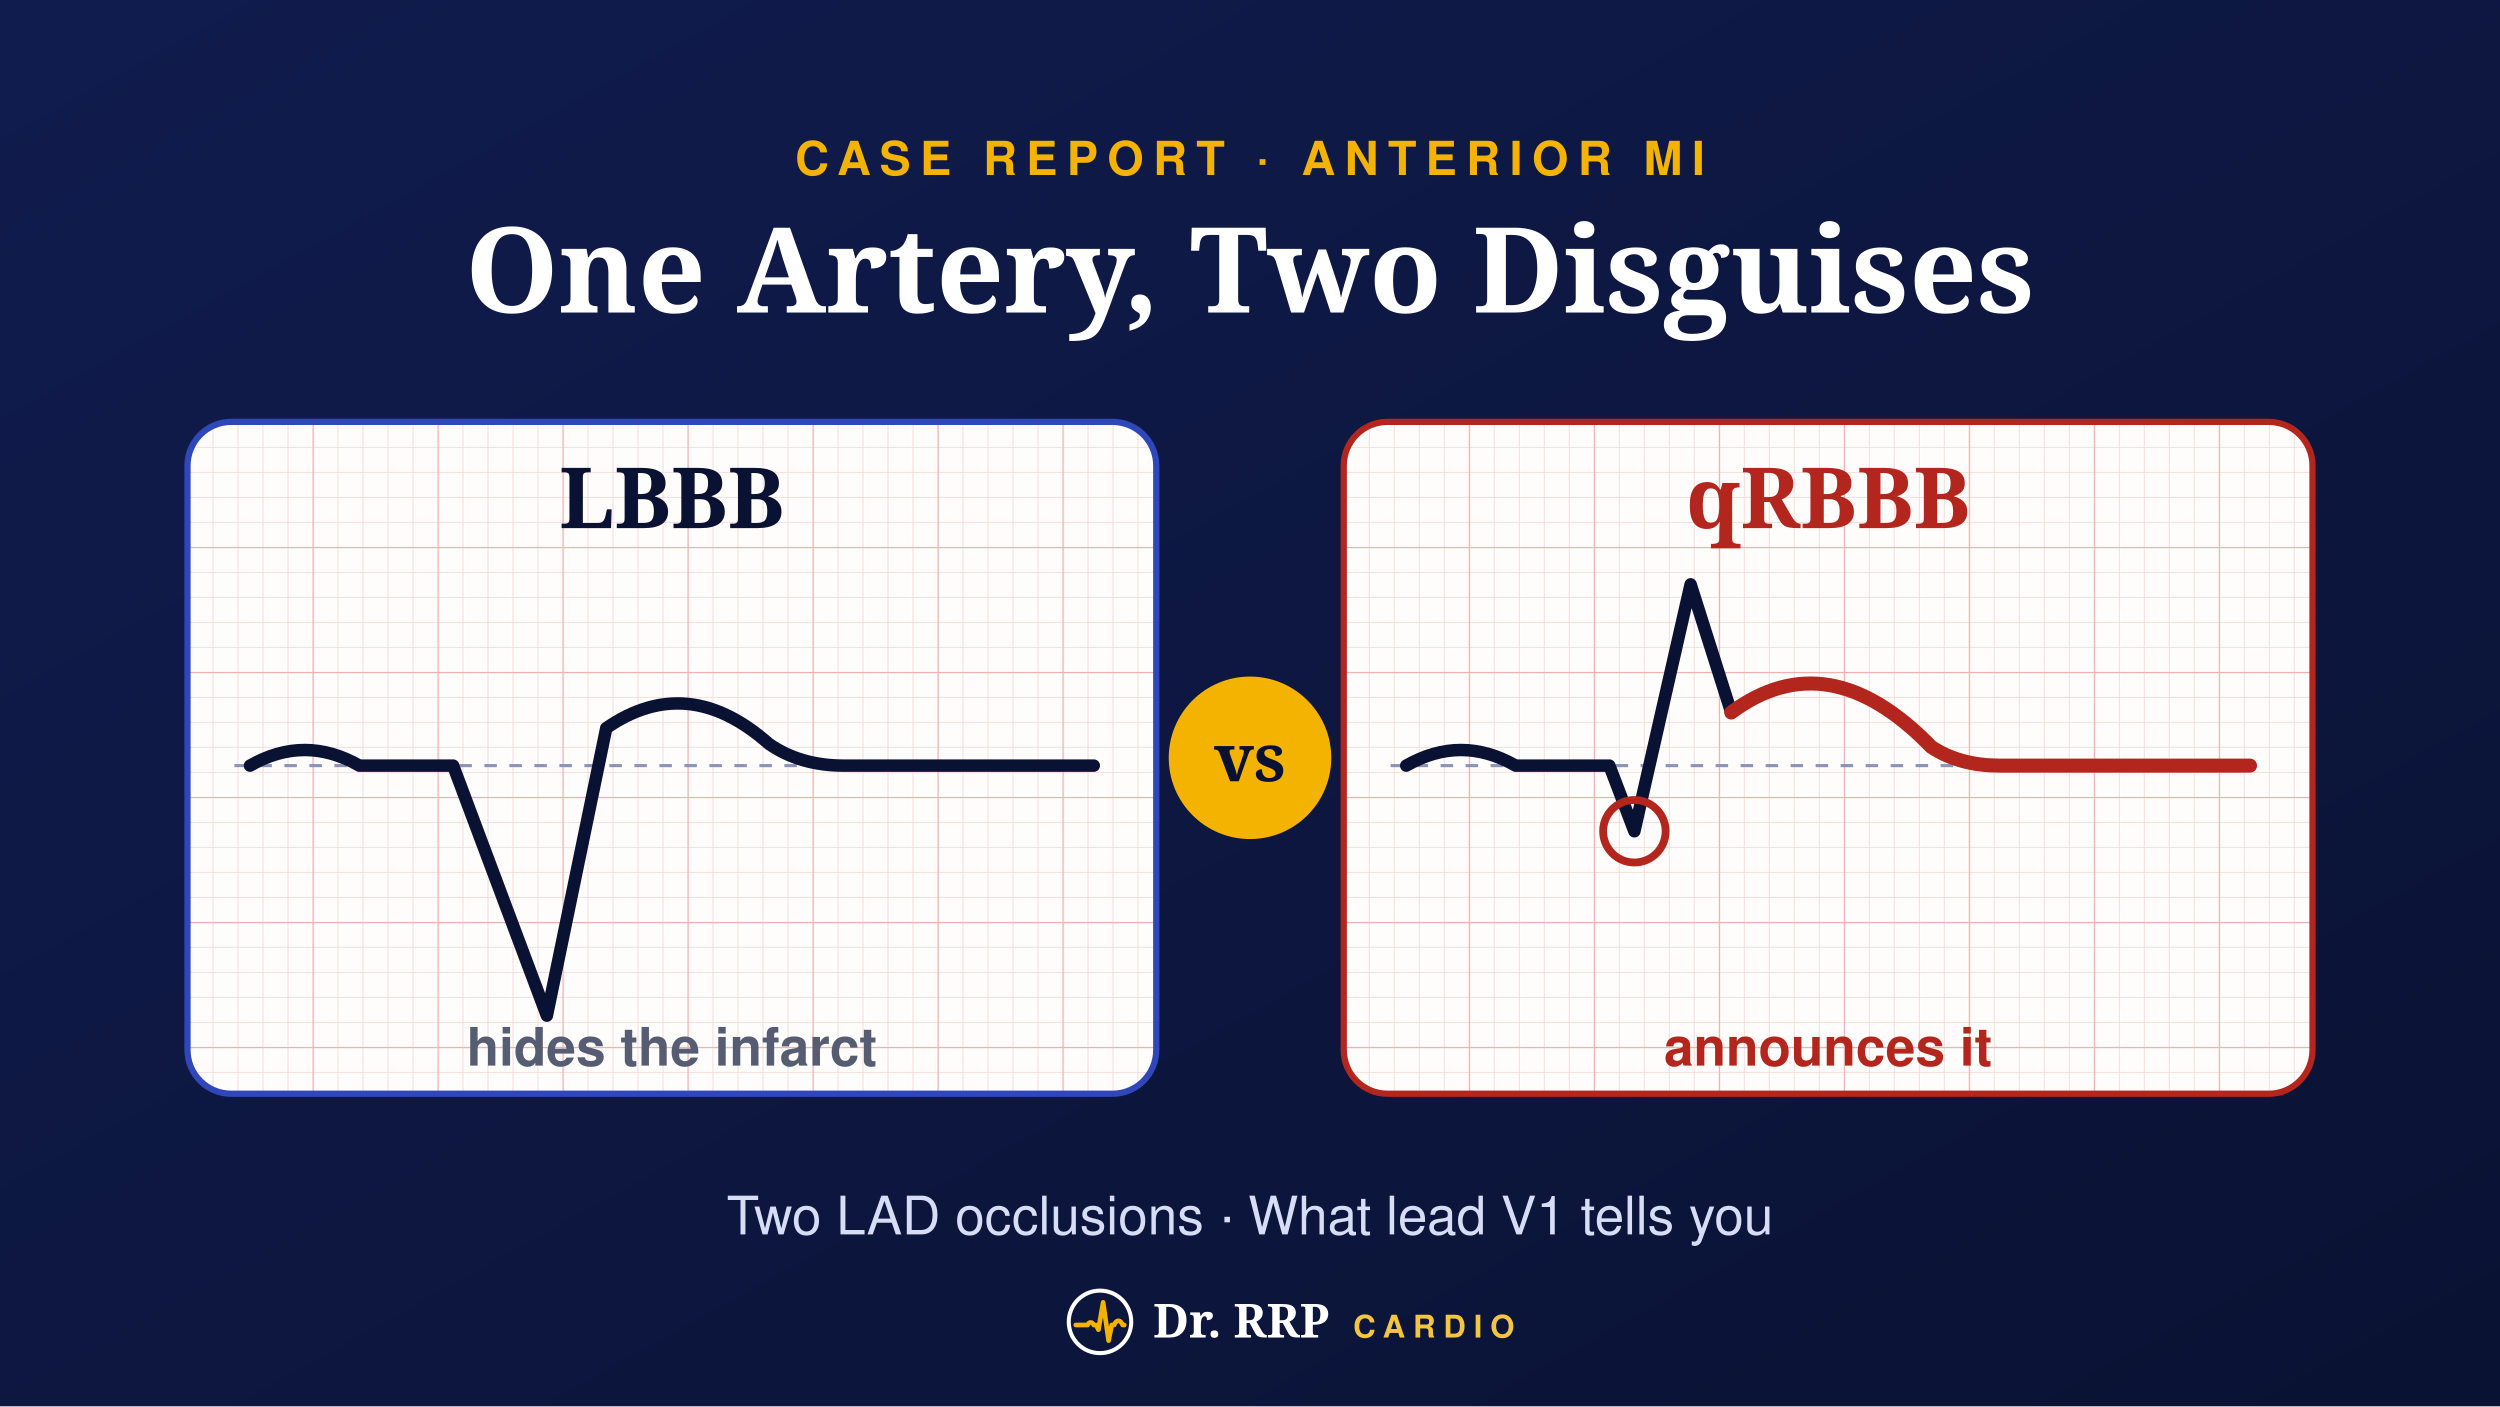
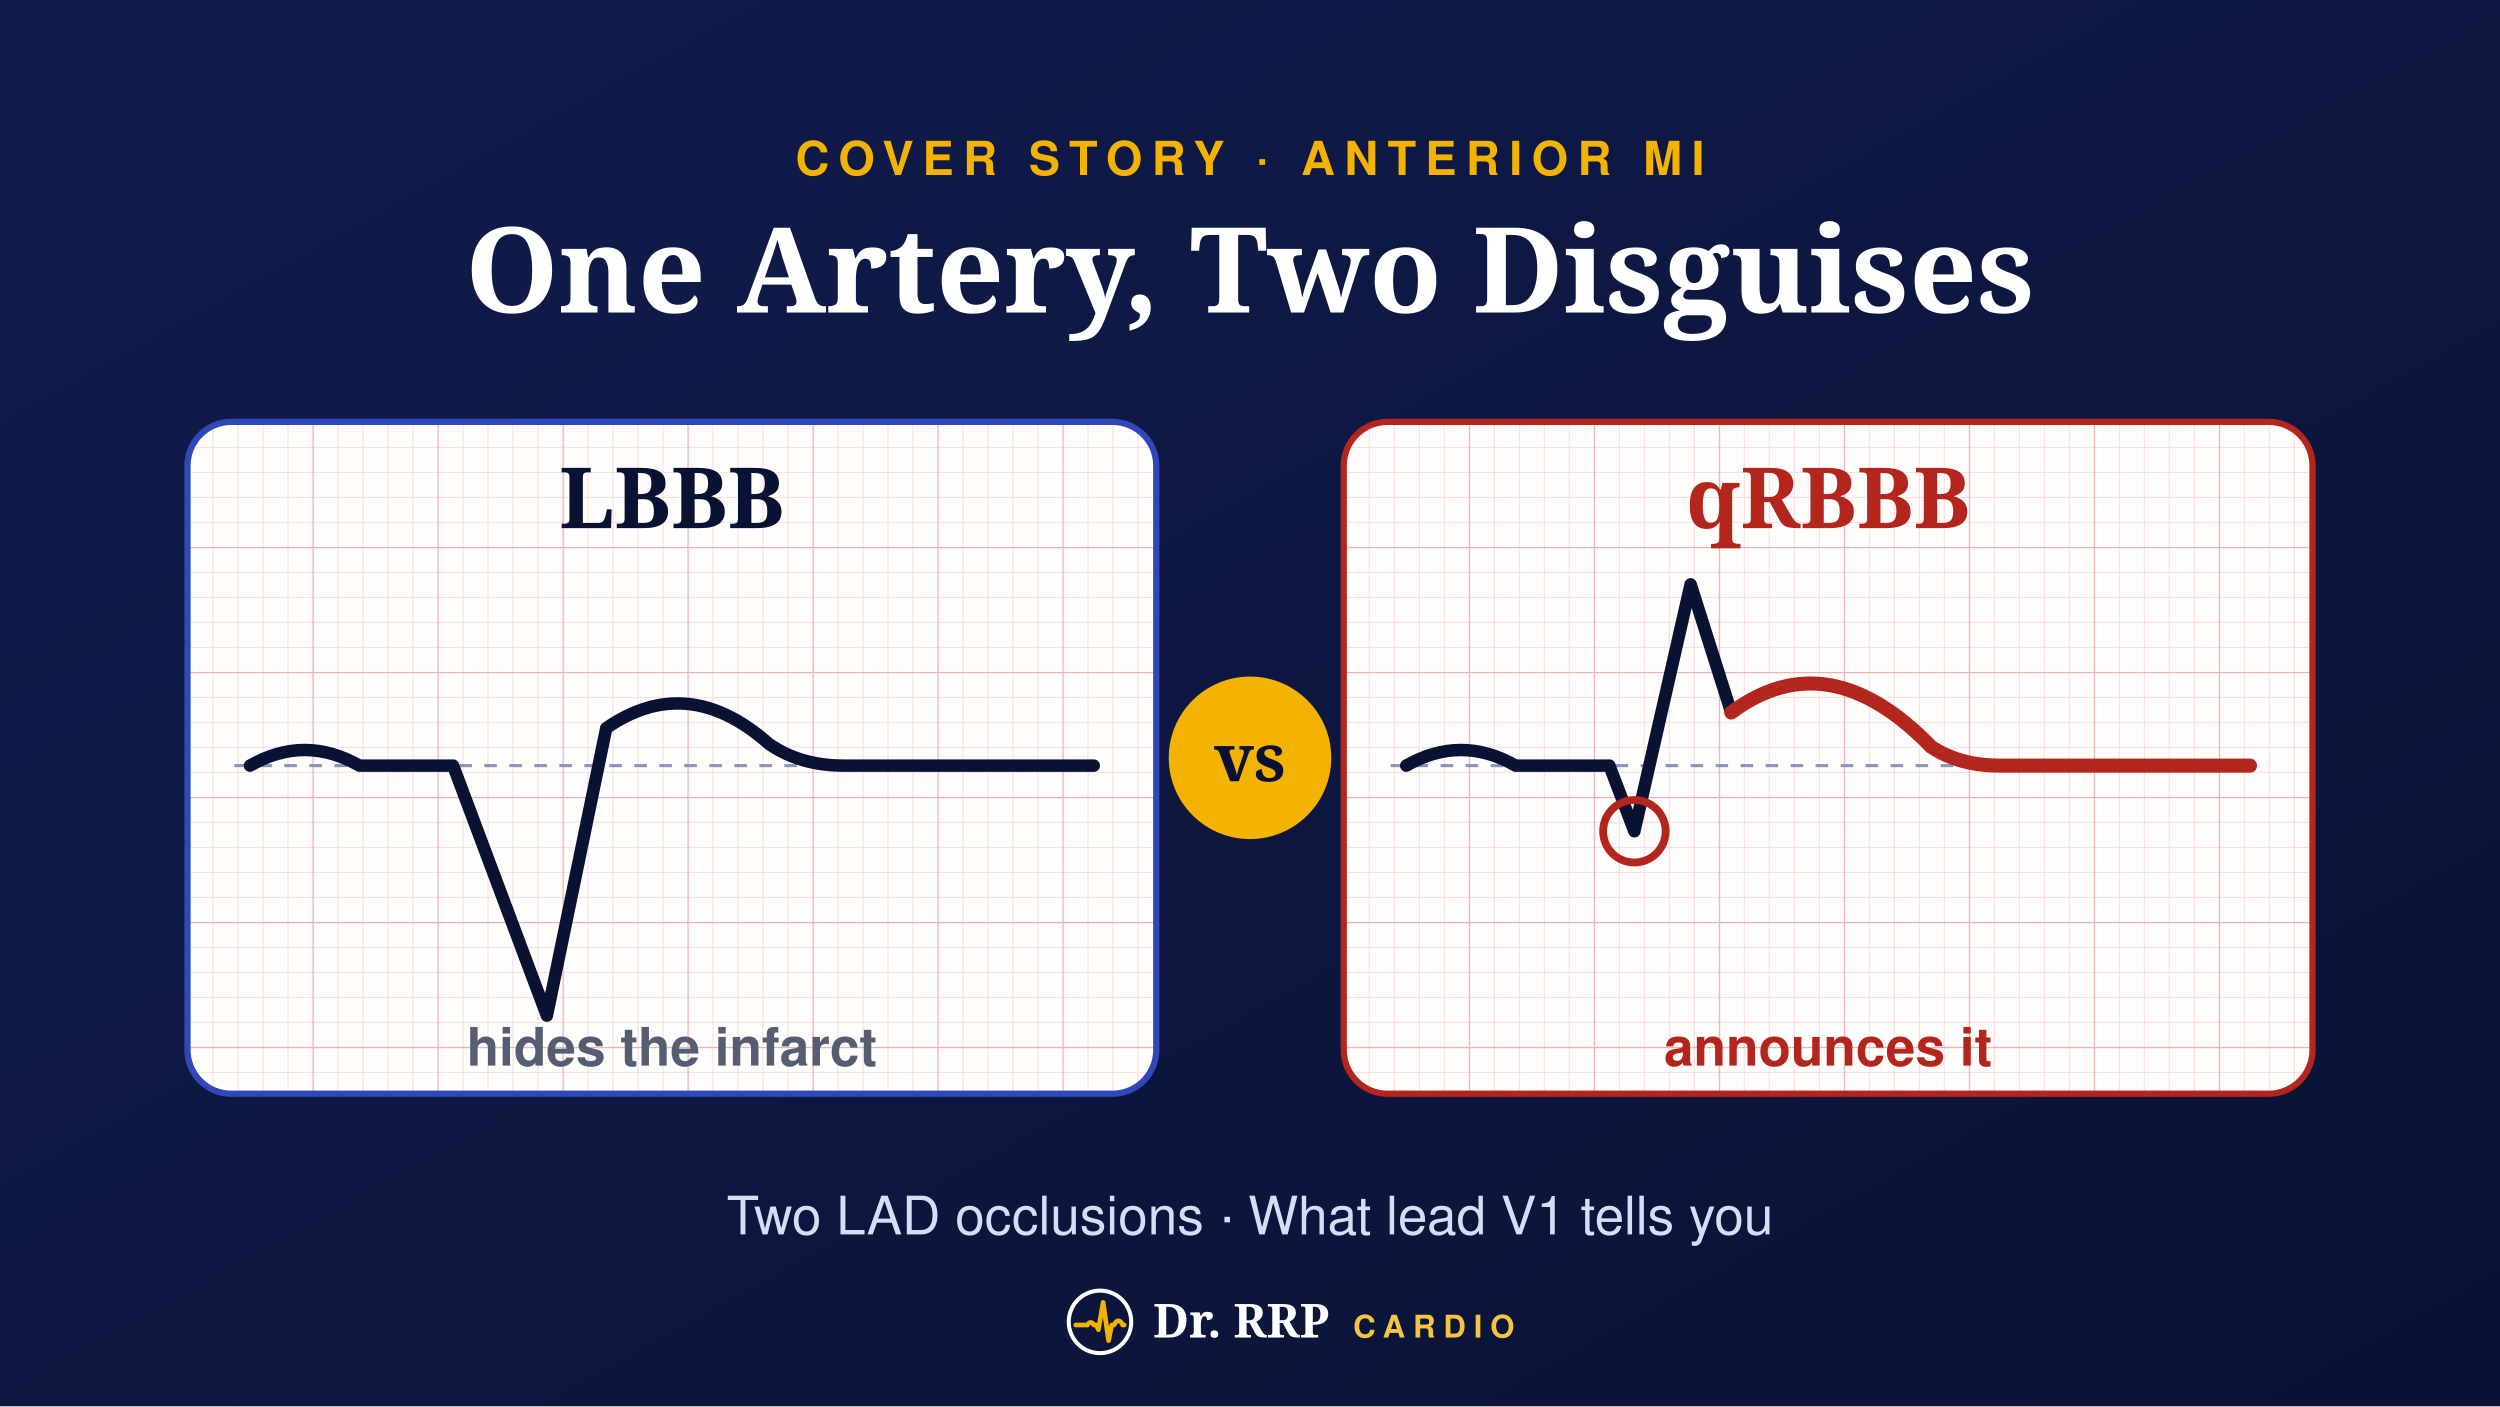
<svg xmlns="http://www.w3.org/2000/svg" viewBox="0 0 1600 900" width="1600" height="900" font-family="Segoe UI, Helvetica, Arial, sans-serif">
  <defs>
    <linearGradient id="bg" x1="0" y1="0" x2="1" y2="1">
      <stop offset="0" stop-color="#101C4E" />
      <stop offset="1" stop-color="#0A1233" />
    </linearGradient>
    <pattern id="small" width="16" height="16" patternUnits="userSpaceOnUse">
      <path d="M16 0H0V16" fill="none" stroke="#F6D6D6" stroke-width="1" />
    </pattern>
    <pattern id="grid" width="80" height="80" patternUnits="userSpaceOnUse">
      <rect width="80" height="80" fill="#FFFDFC" />
      <rect width="80" height="80" fill="url(#small)" />
      <path d="M80 0H0V80" fill="none" stroke="#EDB2B2" stroke-width="1.6" />
    </pattern>
  </defs>
  <rect width="1600" height="900" fill="url(#bg)" />
-   <text x="800" y="112" text-anchor="middle" font-size="30" font-weight="700" letter-spacing="6" fill="#F5B301">CASE REPORT · ANTERIOR MI</text>
+   <text x="800" y="112" text-anchor="middle" font-size="30" font-weight="700" letter-spacing="6" fill="#F5B301">COVER STORY · ANTERIOR MI</text>
  <text x="800" y="200" text-anchor="middle" font-family="Georgia, serif" font-size="76" font-weight="bold" fill="#FFFFFF">One Artery, Two Disguises</text>
  <g transform="translate(120 270)">
    <rect width="620" height="430" rx="28" fill="url(#grid)" stroke="#2F47B8" stroke-width="4" />
    <text x="310" y="68" text-anchor="middle" font-family="Georgia, serif" font-size="54" font-weight="bold" fill="#0A1233">LBBB</text>
    <line x1="30" y1="220" x2="590" y2="220" stroke="#8A93B8" stroke-width="2" stroke-dasharray="8 8" />
    <path d="M40 220 Q75 200 110 220 L170 220 L230 380 L268 196 Q320 160 372 206 Q392 220 420 220 L580 220" fill="none" stroke="#0A1233" stroke-width="8" stroke-linejoin="round" stroke-linecap="round" />
    <text x="310" y="412" text-anchor="middle" font-size="34" font-weight="700" fill="#565D72">hides the infarct</text>
  </g>
  <circle cx="800" cy="485" r="52" fill="#F5B301" />
  <text x="800" y="500" text-anchor="middle" font-family="Georgia, serif" font-size="42" font-weight="bold" fill="#0A1233">vs</text>
  <g transform="translate(860 270)">
    <rect width="620" height="430" rx="28" fill="url(#grid)" stroke="#B3261E" stroke-width="4" />
    <text x="310" y="68" text-anchor="middle" font-family="Georgia, serif" font-size="54" font-weight="bold" fill="#B3261E">qRBBB</text>
    <line x1="30" y1="220" x2="590" y2="220" stroke="#8A93B8" stroke-width="2" stroke-dasharray="8 8" />
    <path d="M40 220 Q75 200 110 220 L170 220 L186 262 L222 104 L248 186" fill="none" stroke="#0A1233" stroke-width="8" stroke-linejoin="round" stroke-linecap="round" />
    <path d="M248 186 Q310 140 376 208 Q394 220 420 220 L580 220" fill="none" stroke="#B3261E" stroke-width="9" stroke-linejoin="round" stroke-linecap="round" />
    <circle cx="186" cy="262" r="20" fill="none" stroke="#B3261E" stroke-width="5" />
    <text x="310" y="412" text-anchor="middle" font-size="34" font-weight="700" fill="#B3261E">announces it</text>
  </g>
  <text x="800" y="790" text-anchor="middle" font-size="34" fill="#D6DDF4">Two LAD occlusions · What lead V1 tells you</text>
  <g transform="translate(800 846)">
    <g transform="translate(-118 -22)">
      <circle cx="22" cy="22" r="20" fill="none" stroke="#FFFFFF" stroke-width="2.6" />
      <path d="M6.5 24H14C15 21.8 17 21.8 18 24H19.5L21 27L24 9.5L27.5 34L29.5 24H31C32.5 20.4 35 20.4 36.5 24H37.5" stroke="#F5B301" stroke-width="3" fill="none" stroke-linecap="round" stroke-linejoin="round" />
    </g>
    <text x="-62" y="10" font-family="Georgia, serif" font-size="30" font-weight="bold" fill="#FFFFFF">Dr. RRP</text>
    <text x="66" y="10" font-size="20" font-weight="700" letter-spacing="5" fill="#F5C542">CARDIO</text>
  </g>
</svg>
